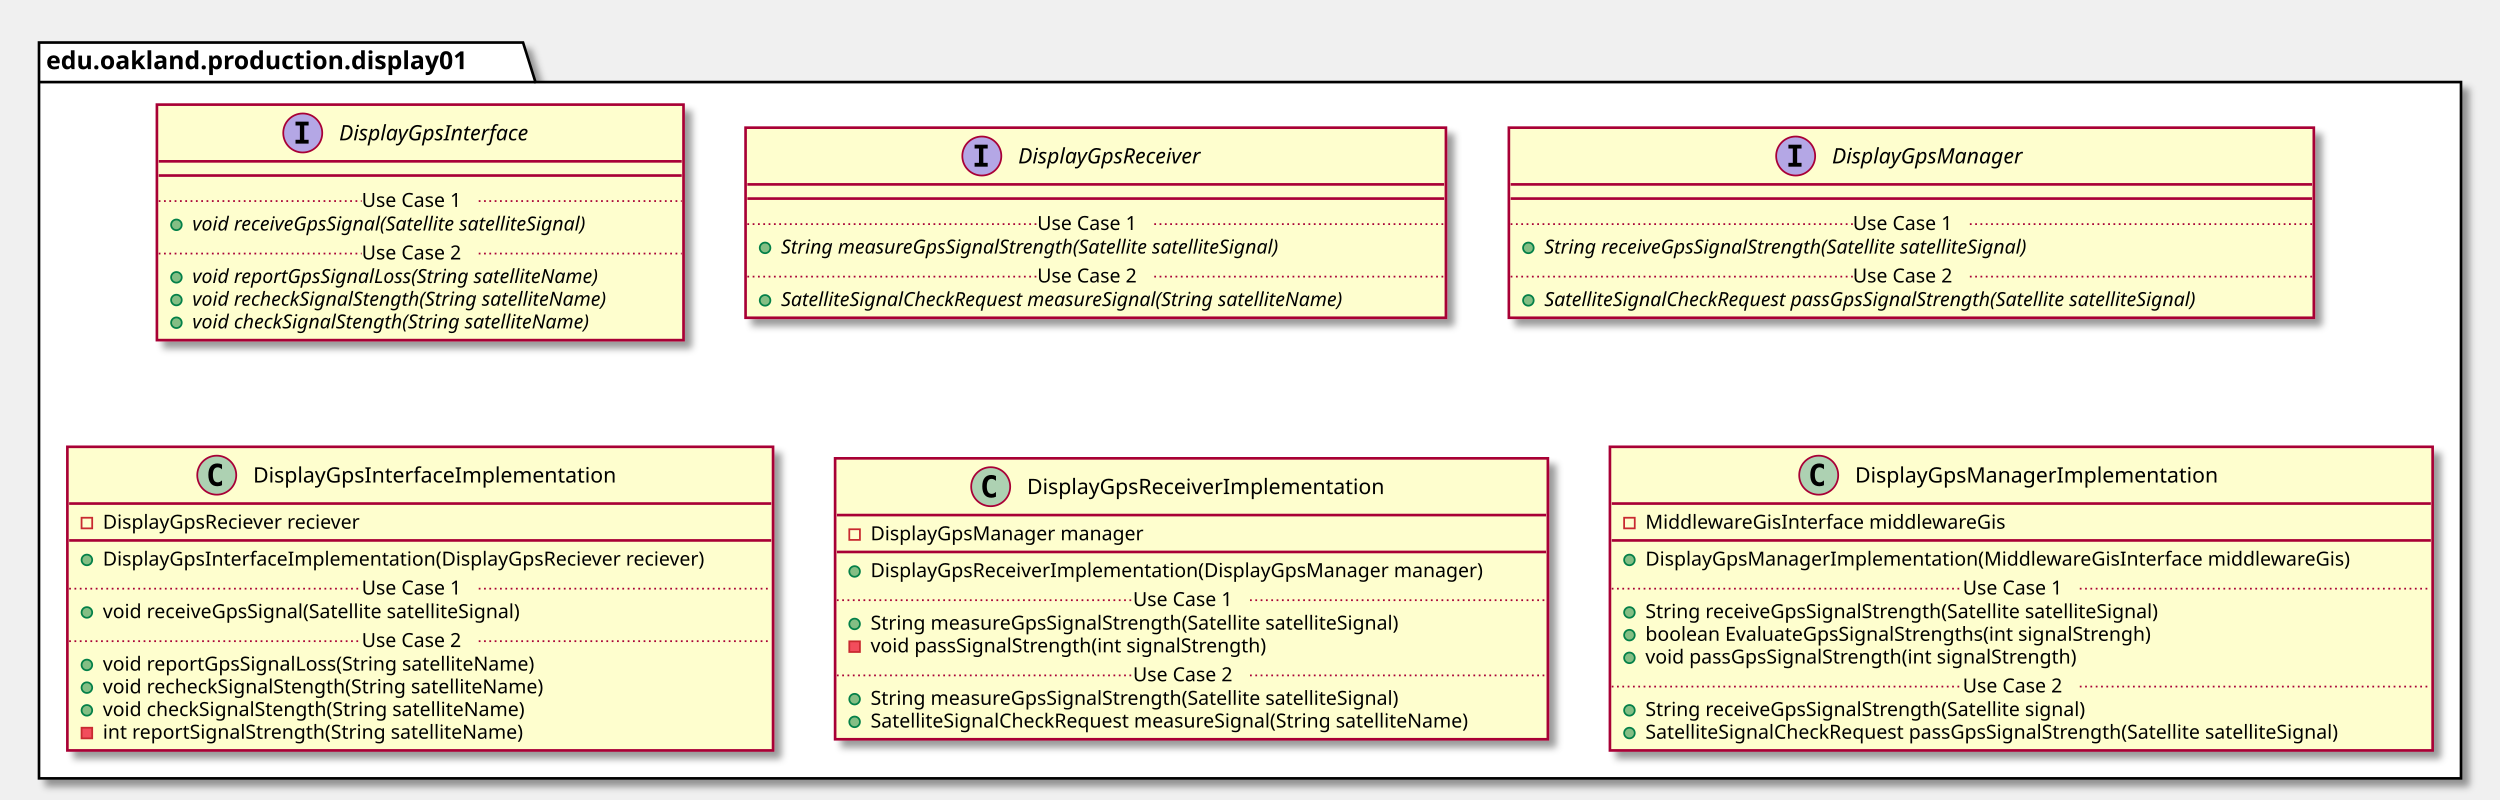
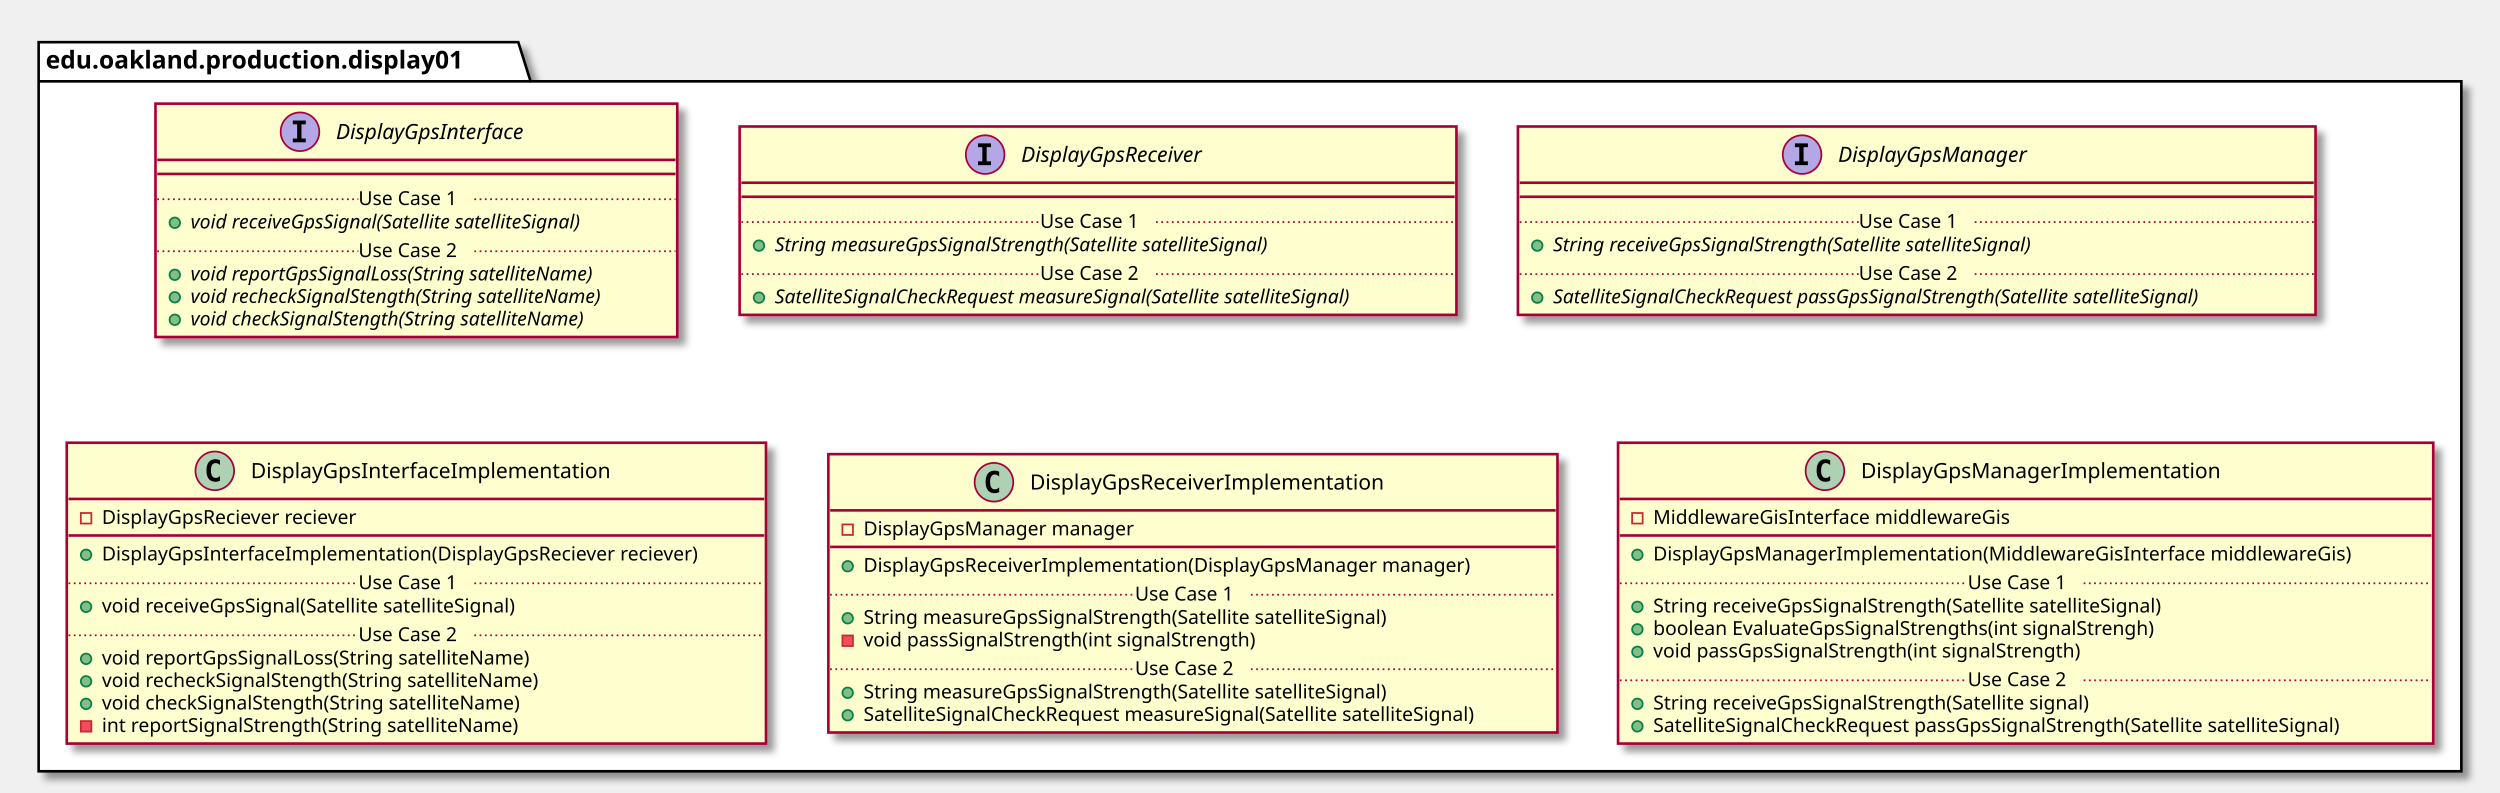
- <svg xmlns="http://www.w3.org/2000/svg" contentScriptType="application/ecmascript" contentStyleType="text/css" height="451px" preserveAspectRatio="none" style="width:1410px;height:451px;" version="1.1" viewBox="0 0 1410 451" width="1410px" zoomAndPan="magnify">
+ <svg xmlns="http://www.w3.org/2000/svg" contentScriptType="application/ecmascript" contentStyleType="text/css" height="451px" preserveAspectRatio="none" style="width:1423px;height:451px;" version="1.1" viewBox="0 0 1423 451" width="1423px" zoomAndPan="magnify">
  <defs>
-     <filter height="300%" id="fk3zspc45zaw0" width="300%" x="-1" y="-1">
+     <filter height="300%" id="f1385ka19uq06g" width="300%" x="-1" y="-1">
      <feGaussianBlur result="blurOut" stdDeviation="2.0" />
      <feColorMatrix in="blurOut" result="blurOut2" type="matrix" values="0 0 0 0 0 0 0 0 0 0 0 0 0 0 0 0 0 0 .4 0" />
      <feOffset dx="4.0" dy="4.0" in="blurOut2" result="blurOut3" />
      <feBlend in="SourceGraphic" in2="blurOut3" mode="normal" />
    </filter>
  </defs>
  <g>
-     <polygon fill="#FFFFFF" filter="url(#fk3zspc45zaw0)" points="22,24,295,24,302,46.297,1388,46.297,1388,439,22,439,22,24" style="stroke: #000000; stroke-width: 1.5;" />
+     <polygon fill="#FFFFFF" filter="url(#f1385ka19uq06g)" points="22,24,295,24,302,46.297,1401,46.297,1401,439,22,439,22,24" style="stroke: #000000; stroke-width: 1.5;" />
    <line style="stroke: #000000; stroke-width: 1.5;" x1="22" x2="302" y1="46.297" y2="46.297" />
    <text fill="#000000" font-family="sans-serif" font-size="14" font-weight="bold" lengthAdjust="spacingAndGlyphs" textLength="267" x="26" y="38.995">edu.oakland.production.display01</text>
-     <rect fill="#FEFECE" filter="url(#fk3zspc45zaw0)" height="132.828" id="DisplayGpsInterface" style="stroke: #A80036; stroke-width: 1.5;" width="297" x="88.5" y="59" />
+     <rect fill="#FEFECE" filter="url(#f1385ka19uq06g)" height="132.828" id="DisplayGpsInterface" style="stroke: #A80036; stroke-width: 1.5;" width="297" x="88.5" y="59" />
    <ellipse cx="170.75" cy="75" fill="#B4A7E5" rx="11" ry="11" style="stroke: #A80036; stroke-width: 1.0;" />
    <path d="M166.672,70.766 L166.672,68.609 L174.062,68.609 L174.062,70.766 L171.594,70.766 L171.594,78.844 L174.062,78.844 L174.062,81 L166.672,81 L166.672,78.844 L169.141,78.844 L169.141,70.766 L166.672,70.766 Z " />
    <text fill="#000000" font-family="sans-serif" font-size="12" font-style="italic" lengthAdjust="spacingAndGlyphs" textLength="124" x="191.25" y="79.154">DisplayGpsInterface</text>
    <line style="stroke: #A80036; stroke-width: 1.5;" x1="89.5" x2="384.5" y1="91" y2="91" />
    <line style="stroke: #A80036; stroke-width: 1.5;" x1="89.5" x2="384.5" y1="99" y2="99" />
    <ellipse cx="99.5" cy="126.805" fill="#84BE84" rx="3" ry="3" style="stroke: #038048; stroke-width: 1.0;" />
    <text fill="#000000" font-family="sans-serif" font-size="11" font-style="italic" lengthAdjust="spacingAndGlyphs" textLength="261" x="108.5" y="130.015">void receiveGpsSignal(Satellite satelliteSignal)</text>
    <line style="stroke: #A80036; stroke-width: 1.0; stroke-dasharray: 1.0,2.0;" x1="89.5" x2="204" y1="113.402" y2="113.402" />
    <text fill="#000000" font-family="sans-serif" font-size="11" lengthAdjust="spacingAndGlyphs" textLength="66" x="204" y="116.71">Use Case 1</text>
    <line style="stroke: #A80036; stroke-width: 1.0; stroke-dasharray: 1.0,2.0;" x1="270" x2="384.5" y1="113.402" y2="113.402" />
    <ellipse cx="99.5" cy="156.414" fill="#84BE84" rx="3" ry="3" style="stroke: #038048; stroke-width: 1.0;" />
    <text fill="#000000" font-family="sans-serif" font-size="11" font-style="italic" lengthAdjust="spacingAndGlyphs" textLength="266" x="108.5" y="159.625">void reportGpsSignalLoss(String satelliteName)</text>
    <ellipse cx="99.5" cy="169.219" fill="#84BE84" rx="3" ry="3" style="stroke: #038048; stroke-width: 1.0;" />
    <text fill="#000000" font-family="sans-serif" font-size="11" font-style="italic" lengthAdjust="spacingAndGlyphs" textLength="271" x="108.5" y="172.429">void recheckSignalStength(String satelliteName)</text>
    <ellipse cx="99.5" cy="182.023" fill="#84BE84" rx="3" ry="3" style="stroke: #038048; stroke-width: 1.0;" />
    <text fill="#000000" font-family="sans-serif" font-size="11" font-style="italic" lengthAdjust="spacingAndGlyphs" textLength="259" x="108.5" y="185.234">void checkSignalStength(String satelliteName)</text>
    <line style="stroke: #A80036; stroke-width: 1.0; stroke-dasharray: 1.0,2.0;" x1="89.5" x2="204" y1="143.012" y2="143.012" />
    <text fill="#000000" font-family="sans-serif" font-size="11" lengthAdjust="spacingAndGlyphs" textLength="66" x="204" y="146.32">Use Case 2</text>
    <line style="stroke: #A80036; stroke-width: 1.0; stroke-dasharray: 1.0,2.0;" x1="270" x2="384.5" y1="143.012" y2="143.012" />
-     <rect fill="#FEFECE" filter="url(#fk3zspc45zaw0)" height="107.219" id="DisplayGpsReceiver" style="stroke: #A80036; stroke-width: 1.5;" width="395" x="420.5" y="72" />
-     <ellipse cx="553.75" cy="88" fill="#B4A7E5" rx="11" ry="11" style="stroke: #A80036; stroke-width: 1.0;" />
-     <path d="M549.672,83.766 L549.672,81.609 L557.062,81.609 L557.062,83.766 L554.594,83.766 L554.594,91.844 L557.062,91.844 L557.062,94 L549.672,94 L549.672,91.844 L552.141,91.844 L552.141,83.766 L549.672,83.766 Z " />
-     <text fill="#000000" font-family="sans-serif" font-size="12" font-style="italic" lengthAdjust="spacingAndGlyphs" textLength="120" x="574.25" y="92.154">DisplayGpsReceiver</text>
-     <line style="stroke: #A80036; stroke-width: 1.5;" x1="421.5" x2="814.5" y1="104" y2="104" />
-     <line style="stroke: #A80036; stroke-width: 1.5;" x1="421.5" x2="814.5" y1="112" y2="112" />
-     <ellipse cx="431.5" cy="139.805" fill="#84BE84" rx="3" ry="3" style="stroke: #038048; stroke-width: 1.0;" />
-     <text fill="#000000" font-family="sans-serif" font-size="11" font-style="italic" lengthAdjust="spacingAndGlyphs" textLength="326" x="440.5" y="143.015">String measureGpsSignalStrength(Satellite satelliteSignal)</text>
-     <line style="stroke: #A80036; stroke-width: 1.0; stroke-dasharray: 1.0,2.0;" x1="421.5" x2="585" y1="126.402" y2="126.402" />
-     <text fill="#000000" font-family="sans-serif" font-size="11" lengthAdjust="spacingAndGlyphs" textLength="66" x="585" y="129.71">Use Case 1</text>
-     <line style="stroke: #A80036; stroke-width: 1.0; stroke-dasharray: 1.0,2.0;" x1="651" x2="814.5" y1="126.402" y2="126.402" />
-     <ellipse cx="431.5" cy="169.414" fill="#84BE84" rx="3" ry="3" style="stroke: #038048; stroke-width: 1.0;" />
-     <text fill="#000000" font-family="sans-serif" font-size="11" font-style="italic" lengthAdjust="spacingAndGlyphs" textLength="369" x="440.5" y="172.625">SatelliteSignalCheckRequest measureSignal(String satelliteName)</text>
-     <line style="stroke: #A80036; stroke-width: 1.0; stroke-dasharray: 1.0,2.0;" x1="421.5" x2="585" y1="156.012" y2="156.012" />
-     <text fill="#000000" font-family="sans-serif" font-size="11" lengthAdjust="spacingAndGlyphs" textLength="66" x="585" y="159.32">Use Case 2</text>
-     <line style="stroke: #A80036; stroke-width: 1.0; stroke-dasharray: 1.0,2.0;" x1="651" x2="814.5" y1="156.012" y2="156.012" />
-     <rect fill="#FEFECE" filter="url(#fk3zspc45zaw0)" height="107.219" id="DisplayGpsManager" style="stroke: #A80036; stroke-width: 1.5;" width="454" x="851" y="72" />
-     <ellipse cx="1012.75" cy="88" fill="#B4A7E5" rx="11" ry="11" style="stroke: #A80036; stroke-width: 1.0;" />
-     <path d="M1008.672,83.766 L1008.672,81.609 L1016.062,81.609 L1016.062,83.766 L1013.594,83.766 L1013.594,91.844 L1016.062,91.844 L1016.062,94 L1008.672,94 L1008.672,91.844 L1011.141,91.844 L1011.141,83.766 L1008.672,83.766 Z " />
-     <text fill="#000000" font-family="sans-serif" font-size="12" font-style="italic" lengthAdjust="spacingAndGlyphs" textLength="122" x="1033.25" y="92.154">DisplayGpsManager</text>
-     <line style="stroke: #A80036; stroke-width: 1.5;" x1="852" x2="1304" y1="104" y2="104" />
-     <line style="stroke: #A80036; stroke-width: 1.5;" x1="852" x2="1304" y1="112" y2="112" />
-     <ellipse cx="862" cy="139.805" fill="#84BE84" rx="3" ry="3" style="stroke: #038048; stroke-width: 1.0;" />
-     <text fill="#000000" font-family="sans-serif" font-size="11" font-style="italic" lengthAdjust="spacingAndGlyphs" textLength="318" x="871" y="143.015">String receiveGpsSignalStrength(Satellite satelliteSignal)</text>
-     <line style="stroke: #A80036; stroke-width: 1.0; stroke-dasharray: 1.0,2.0;" x1="852" x2="1045" y1="126.402" y2="126.402" />
-     <text fill="#000000" font-family="sans-serif" font-size="11" lengthAdjust="spacingAndGlyphs" textLength="66" x="1045" y="129.71">Use Case 1</text>
-     <line style="stroke: #A80036; stroke-width: 1.0; stroke-dasharray: 1.0,2.0;" x1="1111" x2="1304" y1="126.402" y2="126.402" />
-     <ellipse cx="862" cy="169.414" fill="#84BE84" rx="3" ry="3" style="stroke: #038048; stroke-width: 1.0;" />
-     <text fill="#000000" font-family="sans-serif" font-size="11" font-style="italic" lengthAdjust="spacingAndGlyphs" textLength="428" x="871" y="172.625">SatelliteSignalCheckRequest passGpsSignalStrength(Satellite satelliteSignal)</text>
-     <line style="stroke: #A80036; stroke-width: 1.0; stroke-dasharray: 1.0,2.0;" x1="852" x2="1045" y1="156.012" y2="156.012" />
-     <text fill="#000000" font-family="sans-serif" font-size="11" lengthAdjust="spacingAndGlyphs" textLength="66" x="1045" y="159.32">Use Case 2</text>
-     <line style="stroke: #A80036; stroke-width: 1.0; stroke-dasharray: 1.0,2.0;" x1="1111" x2="1304" y1="156.012" y2="156.012" />
-     <rect fill="#FEFECE" filter="url(#fk3zspc45zaw0)" height="171.242" id="DisplayGpsInterfaceImplementation" style="stroke: #A80036; stroke-width: 1.5;" width="398" x="38" y="252" />
+     <rect fill="#FEFECE" filter="url(#f1385ka19uq06g)" height="107.219" id="DisplayGpsReceiver" style="stroke: #A80036; stroke-width: 1.5;" width="408" x="421" y="72" />
+     <ellipse cx="560.75" cy="88" fill="#B4A7E5" rx="11" ry="11" style="stroke: #A80036; stroke-width: 1.0;" />
+     <path d="M556.672,83.766 L556.672,81.609 L564.062,81.609 L564.062,83.766 L561.594,83.766 L561.594,91.844 L564.062,91.844 L564.062,94 L556.672,94 L556.672,91.844 L559.141,91.844 L559.141,83.766 L556.672,83.766 Z " />
+     <text fill="#000000" font-family="sans-serif" font-size="12" font-style="italic" lengthAdjust="spacingAndGlyphs" textLength="120" x="581.25" y="92.154">DisplayGpsReceiver</text>
+     <line style="stroke: #A80036; stroke-width: 1.5;" x1="422" x2="828" y1="104" y2="104" />
+     <line style="stroke: #A80036; stroke-width: 1.5;" x1="422" x2="828" y1="112" y2="112" />
+     <ellipse cx="432" cy="139.805" fill="#84BE84" rx="3" ry="3" style="stroke: #038048; stroke-width: 1.0;" />
+     <text fill="#000000" font-family="sans-serif" font-size="11" font-style="italic" lengthAdjust="spacingAndGlyphs" textLength="326" x="441" y="143.015">String measureGpsSignalStrength(Satellite satelliteSignal)</text>
+     <line style="stroke: #A80036; stroke-width: 1.0; stroke-dasharray: 1.0,2.0;" x1="422" x2="592" y1="126.402" y2="126.402" />
+     <text fill="#000000" font-family="sans-serif" font-size="11" lengthAdjust="spacingAndGlyphs" textLength="66" x="592" y="129.71">Use Case 1</text>
+     <line style="stroke: #A80036; stroke-width: 1.0; stroke-dasharray: 1.0,2.0;" x1="658" x2="828" y1="126.402" y2="126.402" />
+     <ellipse cx="432" cy="169.414" fill="#84BE84" rx="3" ry="3" style="stroke: #038048; stroke-width: 1.0;" />
+     <text fill="#000000" font-family="sans-serif" font-size="11" font-style="italic" lengthAdjust="spacingAndGlyphs" textLength="382" x="441" y="172.625">SatelliteSignalCheckRequest measureSignal(Satellite satelliteSignal)</text>
+     <line style="stroke: #A80036; stroke-width: 1.0; stroke-dasharray: 1.0,2.0;" x1="422" x2="592" y1="156.012" y2="156.012" />
+     <text fill="#000000" font-family="sans-serif" font-size="11" lengthAdjust="spacingAndGlyphs" textLength="66" x="592" y="159.32">Use Case 2</text>
+     <line style="stroke: #A80036; stroke-width: 1.0; stroke-dasharray: 1.0,2.0;" x1="658" x2="828" y1="156.012" y2="156.012" />
+     <rect fill="#FEFECE" filter="url(#f1385ka19uq06g)" height="107.219" id="DisplayGpsManager" style="stroke: #A80036; stroke-width: 1.5;" width="454" x="864" y="72" />
+     <ellipse cx="1025.75" cy="88" fill="#B4A7E5" rx="11" ry="11" style="stroke: #A80036; stroke-width: 1.0;" />
+     <path d="M1021.672,83.766 L1021.672,81.609 L1029.062,81.609 L1029.062,83.766 L1026.594,83.766 L1026.594,91.844 L1029.062,91.844 L1029.062,94 L1021.672,94 L1021.672,91.844 L1024.141,91.844 L1024.141,83.766 L1021.672,83.766 Z " />
+     <text fill="#000000" font-family="sans-serif" font-size="12" font-style="italic" lengthAdjust="spacingAndGlyphs" textLength="122" x="1046.25" y="92.154">DisplayGpsManager</text>
+     <line style="stroke: #A80036; stroke-width: 1.5;" x1="865" x2="1317" y1="104" y2="104" />
+     <line style="stroke: #A80036; stroke-width: 1.5;" x1="865" x2="1317" y1="112" y2="112" />
+     <ellipse cx="875" cy="139.805" fill="#84BE84" rx="3" ry="3" style="stroke: #038048; stroke-width: 1.0;" />
+     <text fill="#000000" font-family="sans-serif" font-size="11" font-style="italic" lengthAdjust="spacingAndGlyphs" textLength="318" x="884" y="143.015">String receiveGpsSignalStrength(Satellite satelliteSignal)</text>
+     <line style="stroke: #A80036; stroke-width: 1.0; stroke-dasharray: 1.0,2.0;" x1="865" x2="1058" y1="126.402" y2="126.402" />
+     <text fill="#000000" font-family="sans-serif" font-size="11" lengthAdjust="spacingAndGlyphs" textLength="66" x="1058" y="129.71">Use Case 1</text>
+     <line style="stroke: #A80036; stroke-width: 1.0; stroke-dasharray: 1.0,2.0;" x1="1124" x2="1317" y1="126.402" y2="126.402" />
+     <ellipse cx="875" cy="169.414" fill="#84BE84" rx="3" ry="3" style="stroke: #038048; stroke-width: 1.0;" />
+     <text fill="#000000" font-family="sans-serif" font-size="11" font-style="italic" lengthAdjust="spacingAndGlyphs" textLength="428" x="884" y="172.625">SatelliteSignalCheckRequest passGpsSignalStrength(Satellite satelliteSignal)</text>
+     <line style="stroke: #A80036; stroke-width: 1.0; stroke-dasharray: 1.0,2.0;" x1="865" x2="1058" y1="156.012" y2="156.012" />
+     <text fill="#000000" font-family="sans-serif" font-size="11" lengthAdjust="spacingAndGlyphs" textLength="66" x="1058" y="159.32">Use Case 2</text>
+     <line style="stroke: #A80036; stroke-width: 1.0; stroke-dasharray: 1.0,2.0;" x1="1124" x2="1317" y1="156.012" y2="156.012" />
+     <rect fill="#FEFECE" filter="url(#f1385ka19uq06g)" height="171.242" id="DisplayGpsInterfaceImplementation" style="stroke: #A80036; stroke-width: 1.5;" width="398" x="38" y="252" />
    <ellipse cx="122.25" cy="268" fill="#ADD1B2" rx="11" ry="11" style="stroke: #A80036; stroke-width: 1.0;" />
    <path d="M125.219,273.641 Q124.641,273.938 124,274.078 Q123.359,274.234 122.656,274.234 Q120.156,274.234 118.828,272.594 Q117.516,270.938 117.516,267.812 Q117.516,264.688 118.828,263.031 Q120.156,261.375 122.656,261.375 Q123.359,261.375 124,261.531 Q124.656,261.688 125.219,261.984 L125.219,264.703 Q124.594,264.125 124,263.859 Q123.406,263.578 122.781,263.578 Q121.438,263.578 120.75,264.656 Q120.062,265.719 120.062,267.812 Q120.062,269.906 120.75,270.984 Q121.438,272.047 122.781,272.047 Q123.406,272.047 124,271.781 Q124.594,271.5 125.219,270.922 L125.219,273.641 Z " />
    <text fill="#000000" font-family="sans-serif" font-size="12" lengthAdjust="spacingAndGlyphs" textLength="221" x="142.75" y="272.154">DisplayGpsInterfaceImplementation</text>
    <line style="stroke: #A80036; stroke-width: 1.5;" x1="39" x2="435" y1="284" y2="284" />
    <rect fill="none" height="6" style="stroke: #C82930; stroke-width: 1.0;" width="6" x="46" y="292" />
    <text fill="#000000" font-family="sans-serif" font-size="11" lengthAdjust="spacingAndGlyphs" textLength="162" x="58" y="298.21">DisplayGpsReciever reciever</text>
    <line style="stroke: #A80036; stroke-width: 1.5;" x1="39" x2="435" y1="304.805" y2="304.805" />
    <ellipse cx="49" cy="315.805" fill="#84BE84" rx="3" ry="3" style="stroke: #038048; stroke-width: 1.0;" />
    <text fill="#000000" font-family="sans-serif" font-size="11" lengthAdjust="spacingAndGlyphs" textLength="372" x="58" y="319.015">DisplayGpsInterfaceImplementation(DisplayGpsReciever reciever)</text>
    <ellipse cx="49" cy="345.414" fill="#84BE84" rx="3" ry="3" style="stroke: #038048; stroke-width: 1.0;" />
    <text fill="#000000" font-family="sans-serif" font-size="11" lengthAdjust="spacingAndGlyphs" textLength="264" x="58" y="348.625">void receiveGpsSignal(Satellite satelliteSignal)</text>
    <line style="stroke: #A80036; stroke-width: 1.0; stroke-dasharray: 1.0,2.0;" x1="39" x2="204" y1="332.012" y2="332.012" />
    <text fill="#000000" font-family="sans-serif" font-size="11" lengthAdjust="spacingAndGlyphs" textLength="66" x="204" y="335.32">Use Case 1</text>
    <line style="stroke: #A80036; stroke-width: 1.0; stroke-dasharray: 1.0,2.0;" x1="270" x2="435" y1="332.012" y2="332.012" />
    <ellipse cx="49" cy="375.023" fill="#84BE84" rx="3" ry="3" style="stroke: #038048; stroke-width: 1.0;" />
    <text fill="#000000" font-family="sans-serif" font-size="11" lengthAdjust="spacingAndGlyphs" textLength="271" x="58" y="378.234">void reportGpsSignalLoss(String satelliteName)</text>
    <ellipse cx="49" cy="387.828" fill="#84BE84" rx="3" ry="3" style="stroke: #038048; stroke-width: 1.0;" />
    <text fill="#000000" font-family="sans-serif" font-size="11" lengthAdjust="spacingAndGlyphs" textLength="274" x="58" y="391.039">void recheckSignalStength(String satelliteName)</text>
    <ellipse cx="49" cy="400.633" fill="#84BE84" rx="3" ry="3" style="stroke: #038048; stroke-width: 1.0;" />
    <text fill="#000000" font-family="sans-serif" font-size="11" lengthAdjust="spacingAndGlyphs" textLength="262" x="58" y="403.843">void checkSignalStength(String satelliteName)</text>
    <rect fill="#F24D5C" height="6" style="stroke: #C82930; stroke-width: 1.0;" width="6" x="46" y="410.438" />
    <text fill="#000000" font-family="sans-serif" font-size="11" lengthAdjust="spacingAndGlyphs" textLength="261" x="58" y="416.648">int reportSignalStrength(String satelliteName)</text>
    <line style="stroke: #A80036; stroke-width: 1.0; stroke-dasharray: 1.0,2.0;" x1="39" x2="204" y1="361.621" y2="361.621" />
    <text fill="#000000" font-family="sans-serif" font-size="11" lengthAdjust="spacingAndGlyphs" textLength="66" x="204" y="364.929">Use Case 2</text>
    <line style="stroke: #A80036; stroke-width: 1.0; stroke-dasharray: 1.0,2.0;" x1="270" x2="435" y1="361.621" y2="361.621" />
-     <rect fill="#FEFECE" filter="url(#fk3zspc45zaw0)" height="158.438" id="DisplayGpsReceiverImplementation" style="stroke: #A80036; stroke-width: 1.5;" width="402" x="471" y="258.5" />
-     <ellipse cx="558.75" cy="274.5" fill="#ADD1B2" rx="11" ry="11" style="stroke: #A80036; stroke-width: 1.0;" />
-     <path d="M561.719,280.141 Q561.141,280.438 560.5,280.578 Q559.859,280.734 559.156,280.734 Q556.656,280.734 555.328,279.094 Q554.016,277.438 554.016,274.312 Q554.016,271.188 555.328,269.531 Q556.656,267.875 559.156,267.875 Q559.859,267.875 560.5,268.031 Q561.156,268.188 561.719,268.484 L561.719,271.203 Q561.094,270.625 560.5,270.359 Q559.906,270.078 559.281,270.078 Q557.938,270.078 557.25,271.156 Q556.562,272.219 556.562,274.312 Q556.562,276.406 557.25,277.484 Q557.938,278.547 559.281,278.547 Q559.906,278.547 560.5,278.281 Q561.094,278 561.719,277.422 L561.719,280.141 Z " />
-     <text fill="#000000" font-family="sans-serif" font-size="12" lengthAdjust="spacingAndGlyphs" textLength="218" x="579.25" y="278.654">DisplayGpsReceiverImplementation</text>
-     <line style="stroke: #A80036; stroke-width: 1.5;" x1="472" x2="872" y1="290.5" y2="290.5" />
-     <rect fill="none" height="6" style="stroke: #C82930; stroke-width: 1.0;" width="6" x="479" y="298.5" />
-     <text fill="#000000" font-family="sans-serif" font-size="11" lengthAdjust="spacingAndGlyphs" textLength="168" x="491" y="304.71">DisplayGpsManager manager</text>
-     <line style="stroke: #A80036; stroke-width: 1.5;" x1="472" x2="872" y1="311.305" y2="311.305" />
-     <ellipse cx="482" cy="322.305" fill="#84BE84" rx="3" ry="3" style="stroke: #038048; stroke-width: 1.0;" />
-     <text fill="#000000" font-family="sans-serif" font-size="11" lengthAdjust="spacingAndGlyphs" textLength="376" x="491" y="325.515">DisplayGpsReceiverImplementation(DisplayGpsManager manager)</text>
-     <ellipse cx="482" cy="351.914" fill="#84BE84" rx="3" ry="3" style="stroke: #038048; stroke-width: 1.0;" />
-     <text fill="#000000" font-family="sans-serif" font-size="11" lengthAdjust="spacingAndGlyphs" textLength="334" x="491" y="355.125">String measureGpsSignalStrength(Satellite satelliteSignal)</text>
-     <rect fill="#F24D5C" height="6" style="stroke: #C82930; stroke-width: 1.0;" width="6" x="479" y="361.719" />
-     <text fill="#000000" font-family="sans-serif" font-size="11" lengthAdjust="spacingAndGlyphs" textLength="248" x="491" y="367.929">void passSignalStrength(int signalStrength)</text>
-     <line style="stroke: #A80036; stroke-width: 1.0; stroke-dasharray: 1.0,2.0;" x1="472" x2="639" y1="338.512" y2="338.512" />
-     <text fill="#000000" font-family="sans-serif" font-size="11" lengthAdjust="spacingAndGlyphs" textLength="66" x="639" y="341.82">Use Case 1</text>
-     <line style="stroke: #A80036; stroke-width: 1.0; stroke-dasharray: 1.0,2.0;" x1="705" x2="872" y1="338.512" y2="338.512" />
-     <ellipse cx="482" cy="394.328" fill="#84BE84" rx="3" ry="3" style="stroke: #038048; stroke-width: 1.0;" />
-     <text fill="#000000" font-family="sans-serif" font-size="11" lengthAdjust="spacingAndGlyphs" textLength="334" x="491" y="397.539">String measureGpsSignalStrength(Satellite satelliteSignal)</text>
-     <ellipse cx="482" cy="407.133" fill="#84BE84" rx="3" ry="3" style="stroke: #038048; stroke-width: 1.0;" />
-     <text fill="#000000" font-family="sans-serif" font-size="11" lengthAdjust="spacingAndGlyphs" textLength="375" x="491" y="410.343">SatelliteSignalCheckRequest measureSignal(String satelliteName)</text>
-     <line style="stroke: #A80036; stroke-width: 1.0; stroke-dasharray: 1.0,2.0;" x1="472" x2="639" y1="380.926" y2="380.926" />
-     <text fill="#000000" font-family="sans-serif" font-size="11" lengthAdjust="spacingAndGlyphs" textLength="66" x="639" y="384.234">Use Case 2</text>
-     <line style="stroke: #A80036; stroke-width: 1.0; stroke-dasharray: 1.0,2.0;" x1="705" x2="872" y1="380.926" y2="380.926" />
-     <rect fill="#FEFECE" filter="url(#fk3zspc45zaw0)" height="171.242" id="DisplayGpsManagerImplementation" style="stroke: #A80036; stroke-width: 1.5;" width="464" x="908" y="252" />
-     <ellipse cx="1025.75" cy="268" fill="#ADD1B2" rx="11" ry="11" style="stroke: #A80036; stroke-width: 1.0;" />
-     <path d="M1028.719,273.641 Q1028.141,273.938 1027.5,274.078 Q1026.859,274.234 1026.156,274.234 Q1023.656,274.234 1022.328,272.594 Q1021.016,270.938 1021.016,267.812 Q1021.016,264.688 1022.328,263.031 Q1023.656,261.375 1026.156,261.375 Q1026.859,261.375 1027.5,261.531 Q1028.156,261.688 1028.719,261.984 L1028.719,264.703 Q1028.094,264.125 1027.5,263.859 Q1026.906,263.578 1026.281,263.578 Q1024.938,263.578 1024.25,264.656 Q1023.562,265.719 1023.562,267.812 Q1023.562,269.906 1024.25,270.984 Q1024.938,272.047 1026.281,272.047 Q1026.906,272.047 1027.5,271.781 Q1028.094,271.5 1028.719,270.922 L1028.719,273.641 Z " />
-     <text fill="#000000" font-family="sans-serif" font-size="12" lengthAdjust="spacingAndGlyphs" textLength="220" x="1046.25" y="272.154">DisplayGpsManagerImplementation</text>
-     <line style="stroke: #A80036; stroke-width: 1.5;" x1="909" x2="1371" y1="284" y2="284" />
-     <rect fill="none" height="6" style="stroke: #C82930; stroke-width: 1.0;" width="6" x="916" y="292" />
-     <text fill="#000000" font-family="sans-serif" font-size="11" lengthAdjust="spacingAndGlyphs" textLength="222" x="928" y="298.21">MiddlewareGisInterface middlewareGis</text>
-     <line style="stroke: #A80036; stroke-width: 1.5;" x1="909" x2="1371" y1="304.805" y2="304.805" />
-     <ellipse cx="919" cy="315.805" fill="#84BE84" rx="3" ry="3" style="stroke: #038048; stroke-width: 1.0;" />
-     <text fill="#000000" font-family="sans-serif" font-size="11" lengthAdjust="spacingAndGlyphs" textLength="431" x="928" y="319.015">DisplayGpsManagerImplementation(MiddlewareGisInterface middlewareGis)</text>
-     <ellipse cx="919" cy="345.414" fill="#84BE84" rx="3" ry="3" style="stroke: #038048; stroke-width: 1.0;" />
-     <text fill="#000000" font-family="sans-serif" font-size="11" lengthAdjust="spacingAndGlyphs" textLength="324" x="928" y="348.625">String receiveGpsSignalStrength(Satellite satelliteSignal)</text>
-     <ellipse cx="919" cy="358.219" fill="#84BE84" rx="3" ry="3" style="stroke: #038048; stroke-width: 1.0;" />
-     <text fill="#000000" font-family="sans-serif" font-size="11" lengthAdjust="spacingAndGlyphs" textLength="316" x="928" y="361.429">boolean EvaluateGpsSignalStrengths(int signalStrengh)</text>
-     <ellipse cx="919" cy="371.023" fill="#84BE84" rx="3" ry="3" style="stroke: #038048; stroke-width: 1.0;" />
-     <text fill="#000000" font-family="sans-serif" font-size="11" lengthAdjust="spacingAndGlyphs" textLength="271" x="928" y="374.234">void passGpsSignalStrength(int signalStrength)</text>
-     <line style="stroke: #A80036; stroke-width: 1.0; stroke-dasharray: 1.0,2.0;" x1="909" x2="1107" y1="332.012" y2="332.012" />
-     <text fill="#000000" font-family="sans-serif" font-size="11" lengthAdjust="spacingAndGlyphs" textLength="66" x="1107" y="335.32">Use Case 1</text>
-     <line style="stroke: #A80036; stroke-width: 1.0; stroke-dasharray: 1.0,2.0;" x1="1173" x2="1371" y1="332.012" y2="332.012" />
-     <ellipse cx="919" cy="400.633" fill="#84BE84" rx="3" ry="3" style="stroke: #038048; stroke-width: 1.0;" />
-     <text fill="#000000" font-family="sans-serif" font-size="11" lengthAdjust="spacingAndGlyphs" textLength="278" x="928" y="403.843">String receiveGpsSignalStrength(Satellite signal)</text>
-     <ellipse cx="919" cy="413.438" fill="#84BE84" rx="3" ry="3" style="stroke: #038048; stroke-width: 1.0;" />
-     <text fill="#000000" font-family="sans-serif" font-size="11" lengthAdjust="spacingAndGlyphs" textLength="438" x="928" y="416.648">SatelliteSignalCheckRequest passGpsSignalStrength(Satellite satelliteSignal)</text>
-     <line style="stroke: #A80036; stroke-width: 1.0; stroke-dasharray: 1.0,2.0;" x1="909" x2="1107" y1="387.231" y2="387.231" />
-     <text fill="#000000" font-family="sans-serif" font-size="11" lengthAdjust="spacingAndGlyphs" textLength="66" x="1107" y="390.539">Use Case 2</text>
-     <line style="stroke: #A80036; stroke-width: 1.0; stroke-dasharray: 1.0,2.0;" x1="1173" x2="1371" y1="387.231" y2="387.231" />
+     <rect fill="#FEFECE" filter="url(#f1385ka19uq06g)" height="158.438" id="DisplayGpsReceiverImplementation" style="stroke: #A80036; stroke-width: 1.5;" width="415" x="471.5" y="258.5" />
+     <ellipse cx="565.75" cy="274.5" fill="#ADD1B2" rx="11" ry="11" style="stroke: #A80036; stroke-width: 1.0;" />
+     <path d="M568.719,280.141 Q568.141,280.438 567.5,280.578 Q566.859,280.734 566.156,280.734 Q563.656,280.734 562.328,279.094 Q561.016,277.438 561.016,274.312 Q561.016,271.188 562.328,269.531 Q563.656,267.875 566.156,267.875 Q566.859,267.875 567.5,268.031 Q568.156,268.188 568.719,268.484 L568.719,271.203 Q568.094,270.625 567.5,270.359 Q566.906,270.078 566.281,270.078 Q564.938,270.078 564.25,271.156 Q563.562,272.219 563.562,274.312 Q563.562,276.406 564.25,277.484 Q564.938,278.547 566.281,278.547 Q566.906,278.547 567.5,278.281 Q568.094,278 568.719,277.422 L568.719,280.141 Z " />
+     <text fill="#000000" font-family="sans-serif" font-size="12" lengthAdjust="spacingAndGlyphs" textLength="218" x="586.25" y="278.654">DisplayGpsReceiverImplementation</text>
+     <line style="stroke: #A80036; stroke-width: 1.5;" x1="472.5" x2="885.5" y1="290.5" y2="290.5" />
+     <rect fill="none" height="6" style="stroke: #C82930; stroke-width: 1.0;" width="6" x="479.5" y="298.5" />
+     <text fill="#000000" font-family="sans-serif" font-size="11" lengthAdjust="spacingAndGlyphs" textLength="168" x="491.5" y="304.71">DisplayGpsManager manager</text>
+     <line style="stroke: #A80036; stroke-width: 1.5;" x1="472.5" x2="885.5" y1="311.305" y2="311.305" />
+     <ellipse cx="482.5" cy="322.305" fill="#84BE84" rx="3" ry="3" style="stroke: #038048; stroke-width: 1.0;" />
+     <text fill="#000000" font-family="sans-serif" font-size="11" lengthAdjust="spacingAndGlyphs" textLength="376" x="491.5" y="325.515">DisplayGpsReceiverImplementation(DisplayGpsManager manager)</text>
+     <ellipse cx="482.5" cy="351.914" fill="#84BE84" rx="3" ry="3" style="stroke: #038048; stroke-width: 1.0;" />
+     <text fill="#000000" font-family="sans-serif" font-size="11" lengthAdjust="spacingAndGlyphs" textLength="334" x="491.5" y="355.125">String measureGpsSignalStrength(Satellite satelliteSignal)</text>
+     <rect fill="#F24D5C" height="6" style="stroke: #C82930; stroke-width: 1.0;" width="6" x="479.5" y="361.719" />
+     <text fill="#000000" font-family="sans-serif" font-size="11" lengthAdjust="spacingAndGlyphs" textLength="248" x="491.5" y="367.929">void passSignalStrength(int signalStrength)</text>
+     <line style="stroke: #A80036; stroke-width: 1.0; stroke-dasharray: 1.0,2.0;" x1="472.5" x2="646" y1="338.512" y2="338.512" />
+     <text fill="#000000" font-family="sans-serif" font-size="11" lengthAdjust="spacingAndGlyphs" textLength="66" x="646" y="341.82">Use Case 1</text>
+     <line style="stroke: #A80036; stroke-width: 1.0; stroke-dasharray: 1.0,2.0;" x1="712" x2="885.5" y1="338.512" y2="338.512" />
+     <ellipse cx="482.5" cy="394.328" fill="#84BE84" rx="3" ry="3" style="stroke: #038048; stroke-width: 1.0;" />
+     <text fill="#000000" font-family="sans-serif" font-size="11" lengthAdjust="spacingAndGlyphs" textLength="334" x="491.5" y="397.539">String measureGpsSignalStrength(Satellite satelliteSignal)</text>
+     <ellipse cx="482.5" cy="407.133" fill="#84BE84" rx="3" ry="3" style="stroke: #038048; stroke-width: 1.0;" />
+     <text fill="#000000" font-family="sans-serif" font-size="11" lengthAdjust="spacingAndGlyphs" textLength="389" x="491.5" y="410.343">SatelliteSignalCheckRequest measureSignal(Satellite satelliteSignal)</text>
+     <line style="stroke: #A80036; stroke-width: 1.0; stroke-dasharray: 1.0,2.0;" x1="472.5" x2="646" y1="380.926" y2="380.926" />
+     <text fill="#000000" font-family="sans-serif" font-size="11" lengthAdjust="spacingAndGlyphs" textLength="66" x="646" y="384.234">Use Case 2</text>
+     <line style="stroke: #A80036; stroke-width: 1.0; stroke-dasharray: 1.0,2.0;" x1="712" x2="885.5" y1="380.926" y2="380.926" />
+     <rect fill="#FEFECE" filter="url(#f1385ka19uq06g)" height="171.242" id="DisplayGpsManagerImplementation" style="stroke: #A80036; stroke-width: 1.5;" width="464" x="921" y="252" />
+     <ellipse cx="1038.75" cy="268" fill="#ADD1B2" rx="11" ry="11" style="stroke: #A80036; stroke-width: 1.0;" />
+     <path d="M1041.719,273.641 Q1041.141,273.938 1040.5,274.078 Q1039.859,274.234 1039.156,274.234 Q1036.656,274.234 1035.328,272.594 Q1034.016,270.938 1034.016,267.812 Q1034.016,264.688 1035.328,263.031 Q1036.656,261.375 1039.156,261.375 Q1039.859,261.375 1040.5,261.531 Q1041.156,261.688 1041.719,261.984 L1041.719,264.703 Q1041.094,264.125 1040.5,263.859 Q1039.906,263.578 1039.281,263.578 Q1037.938,263.578 1037.25,264.656 Q1036.562,265.719 1036.562,267.812 Q1036.562,269.906 1037.25,270.984 Q1037.938,272.047 1039.281,272.047 Q1039.906,272.047 1040.5,271.781 Q1041.094,271.5 1041.719,270.922 L1041.719,273.641 Z " />
+     <text fill="#000000" font-family="sans-serif" font-size="12" lengthAdjust="spacingAndGlyphs" textLength="220" x="1059.25" y="272.154">DisplayGpsManagerImplementation</text>
+     <line style="stroke: #A80036; stroke-width: 1.5;" x1="922" x2="1384" y1="284" y2="284" />
+     <rect fill="none" height="6" style="stroke: #C82930; stroke-width: 1.0;" width="6" x="929" y="292" />
+     <text fill="#000000" font-family="sans-serif" font-size="11" lengthAdjust="spacingAndGlyphs" textLength="222" x="941" y="298.21">MiddlewareGisInterface middlewareGis</text>
+     <line style="stroke: #A80036; stroke-width: 1.5;" x1="922" x2="1384" y1="304.805" y2="304.805" />
+     <ellipse cx="932" cy="315.805" fill="#84BE84" rx="3" ry="3" style="stroke: #038048; stroke-width: 1.0;" />
+     <text fill="#000000" font-family="sans-serif" font-size="11" lengthAdjust="spacingAndGlyphs" textLength="431" x="941" y="319.015">DisplayGpsManagerImplementation(MiddlewareGisInterface middlewareGis)</text>
+     <ellipse cx="932" cy="345.414" fill="#84BE84" rx="3" ry="3" style="stroke: #038048; stroke-width: 1.0;" />
+     <text fill="#000000" font-family="sans-serif" font-size="11" lengthAdjust="spacingAndGlyphs" textLength="324" x="941" y="348.625">String receiveGpsSignalStrength(Satellite satelliteSignal)</text>
+     <ellipse cx="932" cy="358.219" fill="#84BE84" rx="3" ry="3" style="stroke: #038048; stroke-width: 1.0;" />
+     <text fill="#000000" font-family="sans-serif" font-size="11" lengthAdjust="spacingAndGlyphs" textLength="316" x="941" y="361.429">boolean EvaluateGpsSignalStrengths(int signalStrengh)</text>
+     <ellipse cx="932" cy="371.023" fill="#84BE84" rx="3" ry="3" style="stroke: #038048; stroke-width: 1.0;" />
+     <text fill="#000000" font-family="sans-serif" font-size="11" lengthAdjust="spacingAndGlyphs" textLength="271" x="941" y="374.234">void passGpsSignalStrength(int signalStrength)</text>
+     <line style="stroke: #A80036; stroke-width: 1.0; stroke-dasharray: 1.0,2.0;" x1="922" x2="1120" y1="332.012" y2="332.012" />
+     <text fill="#000000" font-family="sans-serif" font-size="11" lengthAdjust="spacingAndGlyphs" textLength="66" x="1120" y="335.32">Use Case 1</text>
+     <line style="stroke: #A80036; stroke-width: 1.0; stroke-dasharray: 1.0,2.0;" x1="1186" x2="1384" y1="332.012" y2="332.012" />
+     <ellipse cx="932" cy="400.633" fill="#84BE84" rx="3" ry="3" style="stroke: #038048; stroke-width: 1.0;" />
+     <text fill="#000000" font-family="sans-serif" font-size="11" lengthAdjust="spacingAndGlyphs" textLength="278" x="941" y="403.843">String receiveGpsSignalStrength(Satellite signal)</text>
+     <ellipse cx="932" cy="413.438" fill="#84BE84" rx="3" ry="3" style="stroke: #038048; stroke-width: 1.0;" />
+     <text fill="#000000" font-family="sans-serif" font-size="11" lengthAdjust="spacingAndGlyphs" textLength="438" x="941" y="416.648">SatelliteSignalCheckRequest passGpsSignalStrength(Satellite satelliteSignal)</text>
+     <line style="stroke: #A80036; stroke-width: 1.0; stroke-dasharray: 1.0,2.0;" x1="922" x2="1120" y1="387.231" y2="387.231" />
+     <text fill="#000000" font-family="sans-serif" font-size="11" lengthAdjust="spacingAndGlyphs" textLength="66" x="1120" y="390.539">Use Case 2</text>
+     <line style="stroke: #A80036; stroke-width: 1.0; stroke-dasharray: 1.0,2.0;" x1="1186" x2="1384" y1="387.231" y2="387.231" />
  </g>
</svg>
